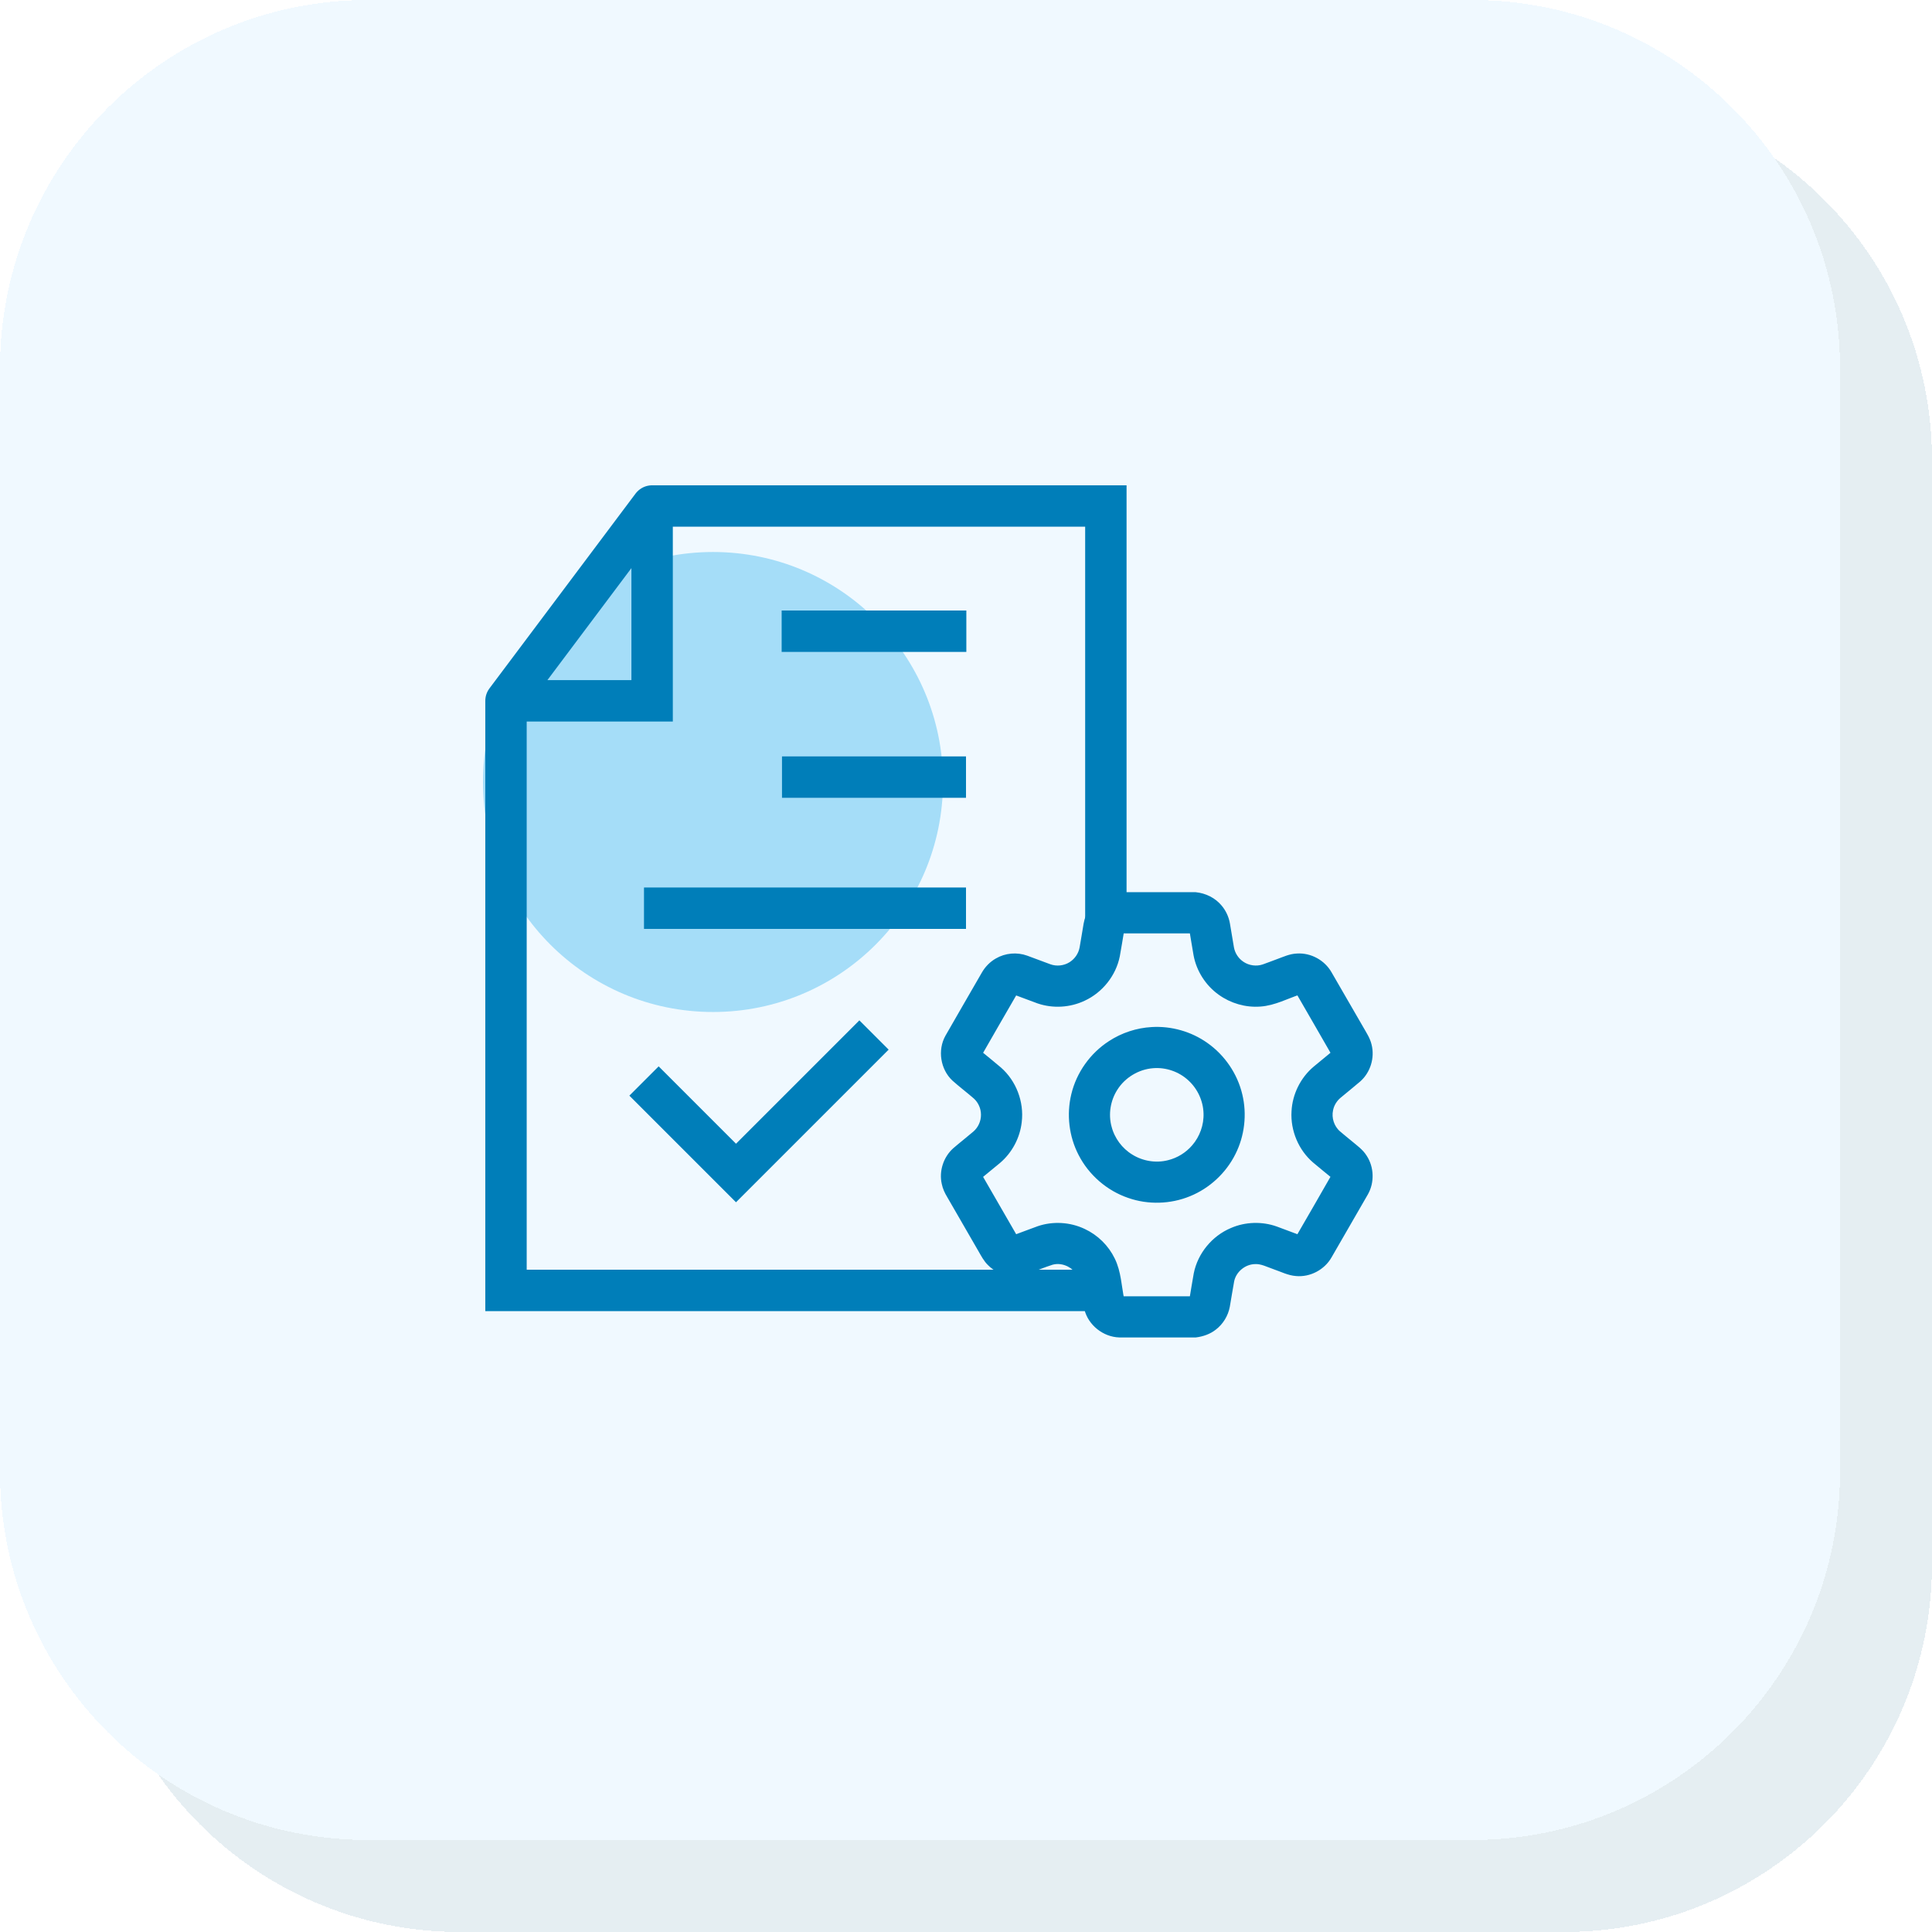
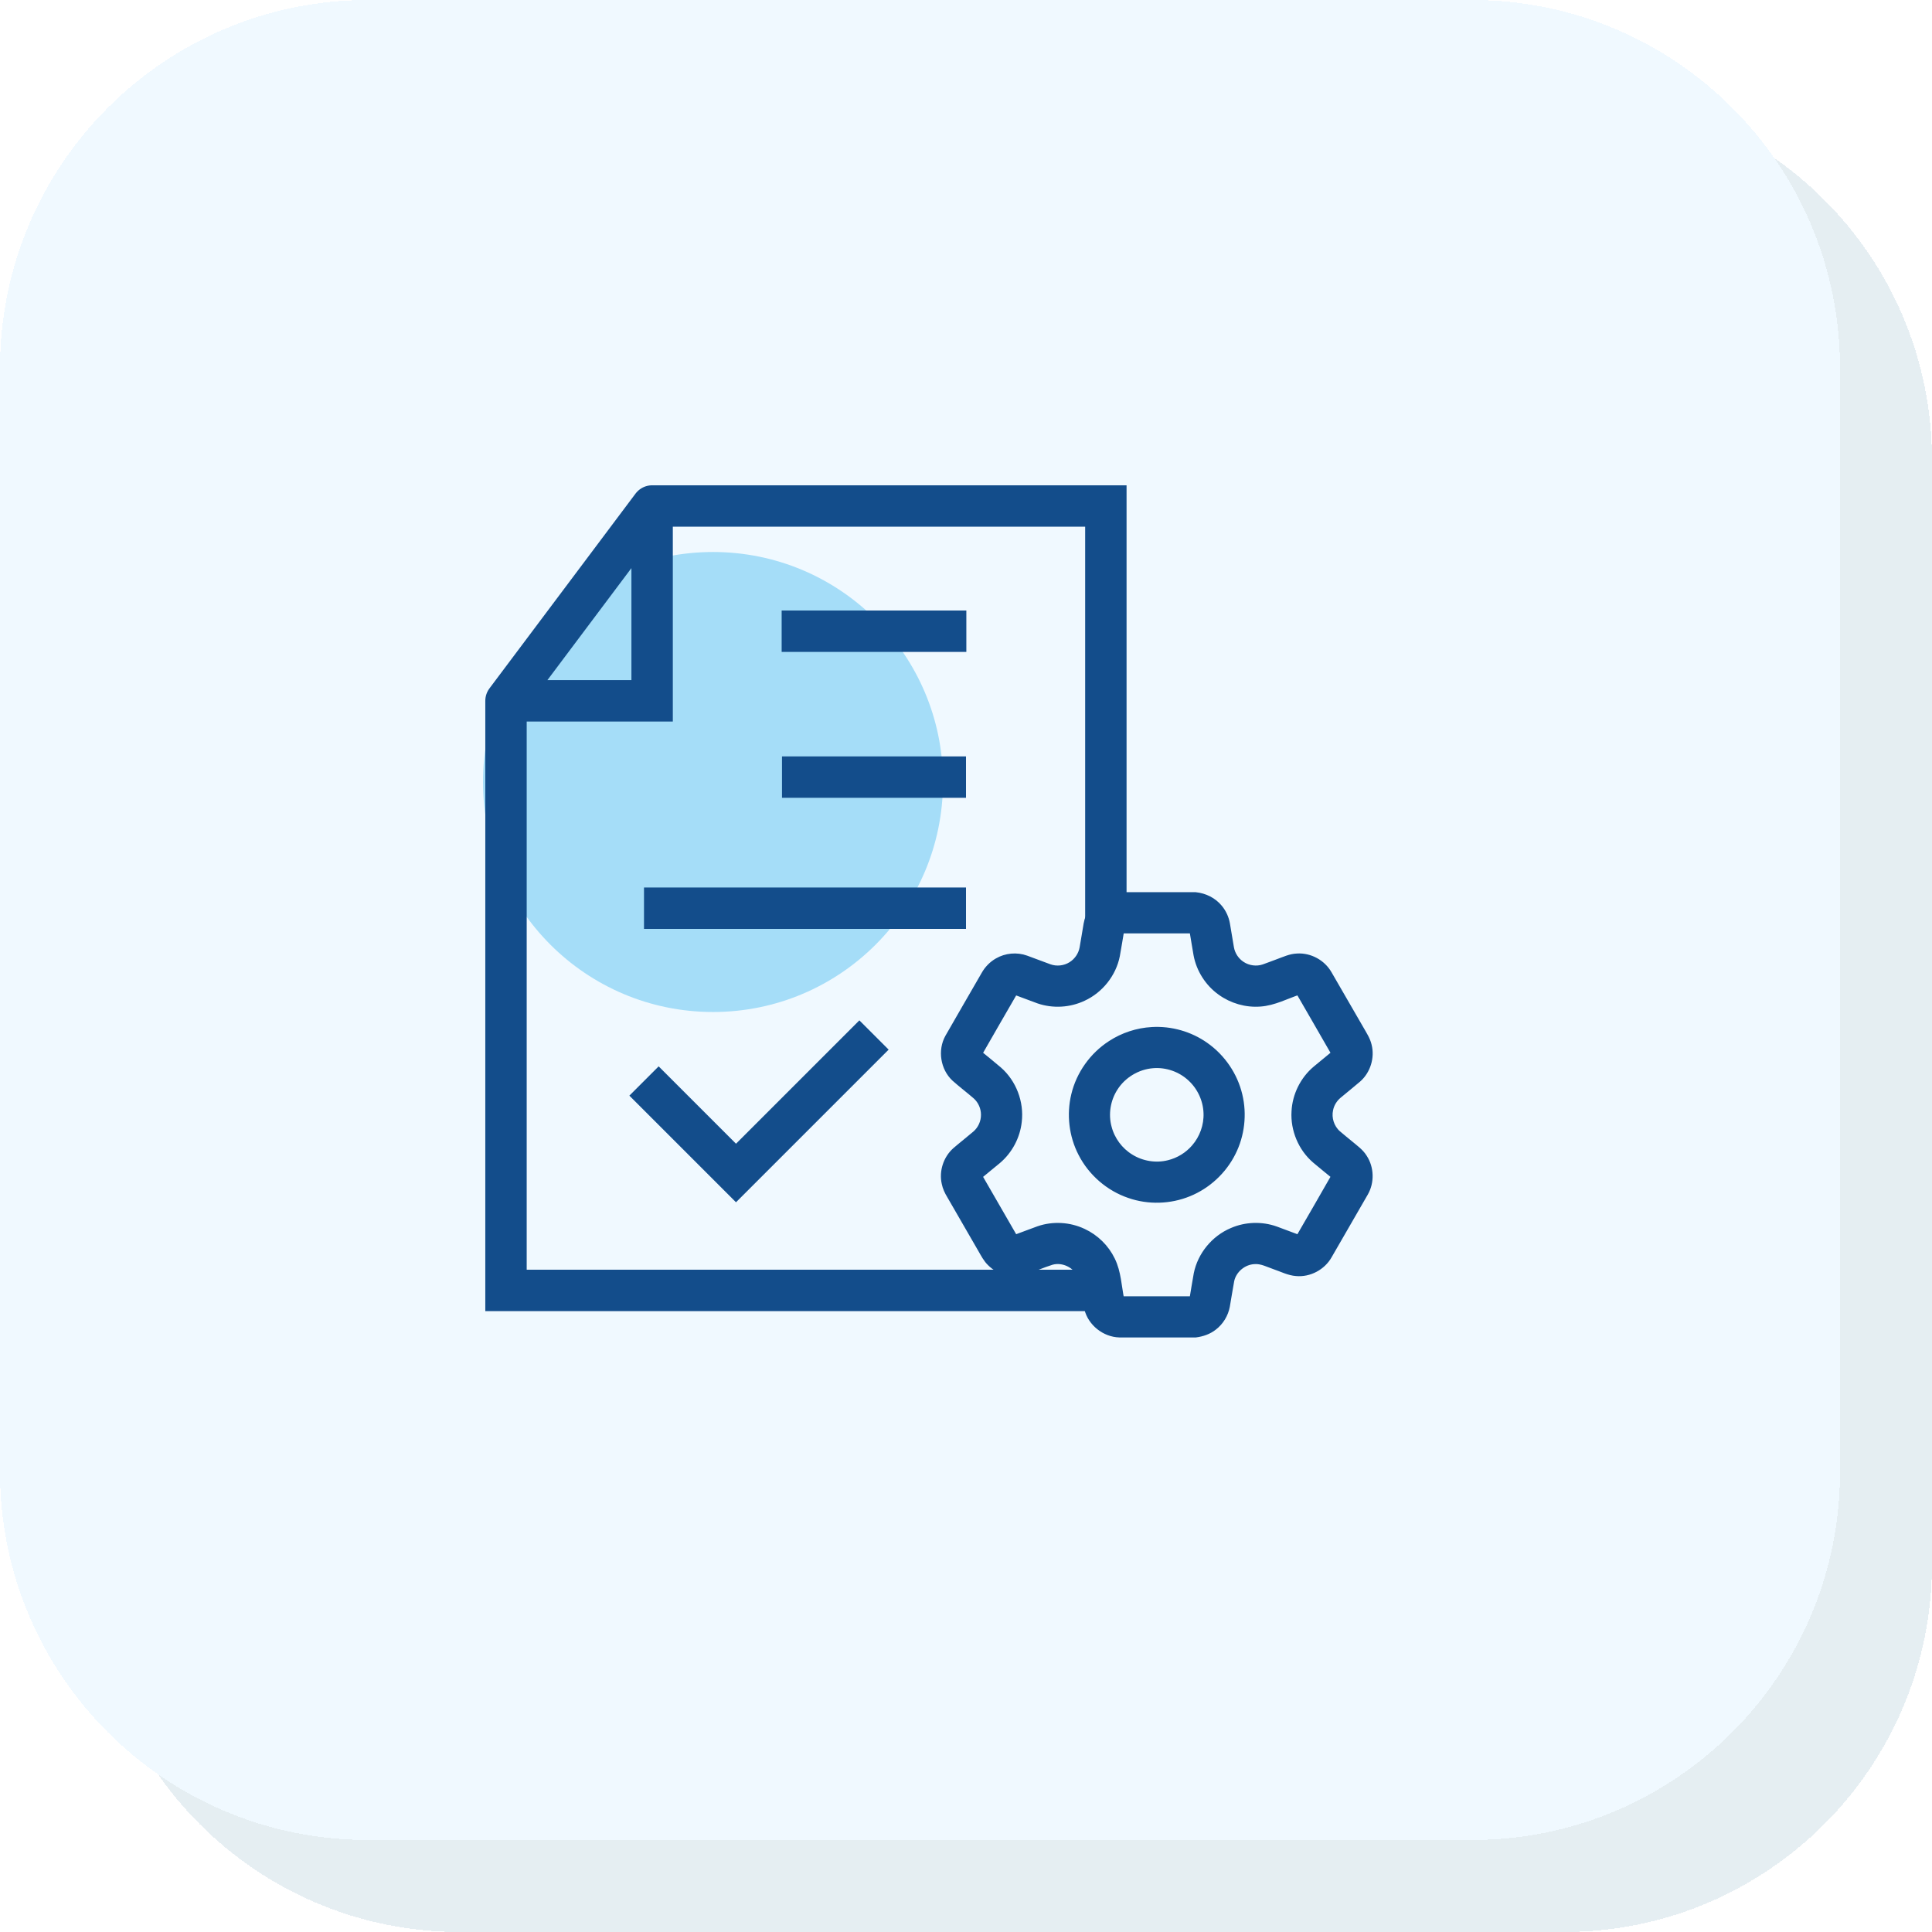
<svg xmlns="http://www.w3.org/2000/svg" width="84" height="84" viewBox="0 0 84 84" fill="none">
  <g filter="url(#filter0_d_9015_30674)">
    <rect width="80" height="80" rx="16" fill="#F0F9FF" shape-rendering="crispEdges" />
    <circle cx="31" cy="34" r="10" fill="#A5DDF8" />
-     <path d="M48.581 38.941H51.979C52.371 38.981 52.751 39.166 53.002 39.473C53.17 39.673 53.282 39.918 53.327 40.175C53.387 40.521 53.441 40.869 53.502 41.216C53.555 41.513 53.735 41.784 53.989 41.948C54.267 42.132 54.629 42.181 54.946 42.075C55.157 42.002 55.363 41.919 55.572 41.843C55.843 41.746 56.109 41.616 56.401 41.607C56.947 41.573 57.491 41.871 57.761 42.345C58.225 43.146 58.687 43.948 59.151 44.749C59.279 44.977 59.43 45.198 59.489 45.456C59.62 45.974 59.442 46.552 59.043 46.906C58.762 47.149 58.47 47.377 58.187 47.616C57.996 47.776 57.86 48 57.812 48.244C57.73 48.62 57.862 49.033 58.149 49.291C58.32 49.442 58.501 49.582 58.677 49.729C58.897 49.916 59.145 50.084 59.298 50.336C59.59 50.785 59.607 51.394 59.341 51.859C58.817 52.773 58.288 53.685 57.761 54.597C57.485 55.081 56.921 55.381 56.365 55.331C56.04 55.308 55.748 55.153 55.444 55.05C55.148 54.95 54.858 54.786 54.535 54.812C54.053 54.833 53.611 55.203 53.513 55.676C53.442 56.047 53.39 56.42 53.322 56.791C53.256 57.143 53.058 57.469 52.774 57.688C52.548 57.868 52.267 57.964 51.983 58H48.67C48.036 57.981 47.448 57.516 47.293 56.9C47.199 56.477 47.158 56.043 47.063 55.62C46.919 55.058 46.285 54.689 45.725 54.843C45.33 54.967 44.951 55.135 44.558 55.267C44.048 55.433 43.454 55.291 43.075 54.911C42.896 54.744 42.787 54.521 42.665 54.313C42.215 53.535 41.766 52.755 41.316 51.977C41.216 51.812 41.131 51.635 41.093 51.444C40.978 50.937 41.16 50.379 41.548 50.034C41.836 49.786 42.136 49.554 42.424 49.307C42.662 49.1 42.803 48.787 42.801 48.471C42.803 48.163 42.67 47.856 42.441 47.65C42.136 47.384 41.811 47.14 41.51 46.871C41.04 46.429 40.922 45.67 41.236 45.107C41.759 44.192 42.289 43.281 42.815 42.368C42.946 42.136 43.139 41.937 43.371 41.804C43.741 41.587 44.206 41.545 44.609 41.691C44.945 41.813 45.279 41.943 45.615 42.065C45.931 42.181 46.297 42.141 46.581 41.962C46.845 41.798 47.034 41.52 47.088 41.214C47.15 40.868 47.203 40.521 47.263 40.175C47.3 39.962 47.383 39.757 47.507 39.579C47.75 39.221 48.156 38.997 48.581 38.941ZM48.73 40.431C48.665 40.803 48.61 41.177 48.54 41.549C48.382 42.341 47.827 43.037 47.095 43.374C46.495 43.659 45.784 43.7 45.156 43.483C44.808 43.357 44.463 43.222 44.115 43.095C43.593 44 43.068 44.902 42.551 45.809C42.841 46.046 43.132 46.282 43.418 46.525C44.046 47.073 44.374 47.937 44.275 48.764C44.205 49.414 43.877 50.03 43.378 50.452C43.103 50.681 42.827 50.907 42.55 51.133C43.069 52.039 43.593 52.942 44.115 53.846C44.464 53.719 44.81 53.583 45.159 53.458C45.787 53.241 46.496 53.283 47.095 53.567C47.632 53.816 48.078 54.254 48.334 54.787C48.598 55.324 48.612 55.934 48.73 56.511C49.773 56.511 50.817 56.511 51.861 56.511C51.925 56.138 51.981 55.763 52.05 55.391C52.213 54.571 52.803 53.856 53.572 53.532C54.164 53.273 54.854 53.251 55.462 53.468C55.801 53.591 56.138 53.72 56.475 53.846C56.996 52.941 57.525 52.039 58.039 51.131C57.754 50.901 57.472 50.667 57.191 50.433C56.59 49.918 56.255 49.116 56.303 48.327C56.337 47.624 56.674 46.943 57.213 46.49C57.487 46.261 57.763 46.034 58.04 45.808C57.523 44.902 56.997 44.001 56.477 43.096C55.919 43.28 55.385 43.573 54.79 43.614C54.183 43.661 53.563 43.481 53.071 43.124C52.539 42.743 52.162 42.154 52.042 41.51C51.978 41.151 51.923 40.79 51.861 40.431C50.817 40.43 49.773 40.43 48.73 40.431Z" fill="#007EB9" stroke="#007EB9" stroke-width="0.3" />
-     <path d="M50.084 44.804C50.903 44.755 51.736 44.991 52.406 45.466C53.131 45.975 53.663 46.753 53.867 47.615C54.068 48.449 53.965 49.351 53.578 50.115C53.184 50.903 52.498 51.54 51.682 51.871C50.869 52.205 49.934 52.233 49.104 51.943C48.214 51.641 47.454 50.981 47.027 50.144C46.627 49.372 46.52 48.455 46.724 47.611C46.939 46.706 47.517 45.895 48.298 45.391C48.829 45.044 49.451 44.839 50.084 44.804ZM50.124 46.294C49.452 46.345 48.815 46.727 48.455 47.298C48.131 47.802 48.026 48.442 48.184 49.021C48.322 49.559 48.676 50.037 49.15 50.326C49.64 50.632 50.255 50.733 50.816 50.59C51.252 50.484 51.653 50.237 51.945 49.897C52.303 49.486 52.498 48.938 52.477 48.395C52.459 47.821 52.201 47.261 51.78 46.873C51.341 46.459 50.725 46.244 50.124 46.294Z" fill="#007EB9" stroke="#007EB9" stroke-width="0.3" />
-     <path d="M47.412 56.105H22V30.471M48.081 40V22H28.353M28.353 22L22 30.471M28.353 22V30.471H22" stroke="#007EB9" stroke-width="1.8" stroke-linecap="round" />
-     <line x1="33.985" y1="27.444" x2="42.015" y2="27.444" stroke="#007EB9" stroke-width="1.8" />
-     <line x1="34" y1="33.787" x2="42" y2="33.787" stroke="#007EB9" stroke-width="1.8" />
-     <path d="M28 39.487L42 39.487" stroke="#007EB9" stroke-width="1.8" />
-     <path d="M28 47L32 51L38 45" stroke="#007EB9" stroke-width="1.8" />
+     <path d="M48.581 38.941H51.979C52.371 38.981 52.751 39.166 53.002 39.473C53.17 39.673 53.282 39.918 53.327 40.175C53.387 40.521 53.441 40.869 53.502 41.216C53.555 41.513 53.735 41.784 53.989 41.948C54.267 42.132 54.629 42.181 54.946 42.075C55.157 42.002 55.363 41.919 55.572 41.843C55.843 41.746 56.109 41.616 56.401 41.607C56.947 41.573 57.491 41.871 57.761 42.345C58.225 43.146 58.687 43.948 59.151 44.749C59.279 44.977 59.43 45.198 59.489 45.456C59.62 45.974 59.442 46.552 59.043 46.906C58.762 47.149 58.47 47.377 58.187 47.616C57.996 47.776 57.86 48 57.812 48.244C57.73 48.62 57.862 49.033 58.149 49.291C58.32 49.442 58.501 49.582 58.677 49.729C58.897 49.916 59.145 50.084 59.298 50.336C59.59 50.785 59.607 51.394 59.341 51.859C58.817 52.773 58.288 53.685 57.761 54.597C57.485 55.081 56.921 55.381 56.365 55.331C56.04 55.308 55.748 55.153 55.444 55.05C55.148 54.95 54.858 54.786 54.535 54.812C54.053 54.833 53.611 55.203 53.513 55.676C53.442 56.047 53.39 56.42 53.322 56.791C53.256 57.143 53.058 57.469 52.774 57.688C52.548 57.868 52.267 57.964 51.983 58H48.67C48.036 57.981 47.448 57.516 47.293 56.9C47.199 56.477 47.158 56.043 47.063 55.62C46.919 55.058 46.285 54.689 45.725 54.843C45.33 54.967 44.951 55.135 44.558 55.267C44.048 55.433 43.454 55.291 43.075 54.911C42.896 54.744 42.787 54.521 42.665 54.313C42.215 53.535 41.766 52.755 41.316 51.977C41.216 51.812 41.131 51.635 41.093 51.444C40.978 50.937 41.16 50.379 41.548 50.034C41.836 49.786 42.136 49.554 42.424 49.307C42.662 49.1 42.803 48.787 42.801 48.471C42.803 48.163 42.67 47.856 42.441 47.65C42.136 47.384 41.811 47.14 41.51 46.871C41.04 46.429 40.922 45.67 41.236 45.107C41.759 44.192 42.289 43.281 42.815 42.368C42.946 42.136 43.139 41.937 43.371 41.804C43.741 41.587 44.206 41.545 44.609 41.691C44.945 41.813 45.279 41.943 45.615 42.065C45.931 42.181 46.297 42.141 46.581 41.962C46.845 41.798 47.034 41.52 47.088 41.214C47.15 40.868 47.203 40.521 47.263 40.175C47.3 39.962 47.383 39.757 47.507 39.579C47.75 39.221 48.156 38.997 48.581 38.941ZM48.73 40.431C48.665 40.803 48.61 41.177 48.54 41.549C48.382 42.341 47.827 43.037 47.095 43.374C46.495 43.659 45.784 43.7 45.156 43.483C44.808 43.357 44.463 43.222 44.115 43.095C43.593 44 43.068 44.902 42.551 45.809C42.841 46.046 43.132 46.282 43.418 46.525C44.046 47.073 44.374 47.937 44.275 48.764C44.205 49.414 43.877 50.03 43.378 50.452C43.103 50.681 42.827 50.907 42.55 51.133C43.069 52.039 43.593 52.942 44.115 53.846C44.464 53.719 44.81 53.583 45.159 53.458C45.787 53.241 46.496 53.283 47.095 53.567C47.632 53.816 48.078 54.254 48.334 54.787C48.598 55.324 48.612 55.934 48.73 56.511C49.773 56.511 50.817 56.511 51.861 56.511C51.925 56.138 51.981 55.763 52.05 55.391C52.213 54.571 52.803 53.856 53.572 53.532C54.164 53.273 54.854 53.251 55.462 53.468C55.801 53.591 56.138 53.72 56.475 53.846C56.996 52.941 57.525 52.039 58.039 51.131C57.754 50.901 57.472 50.667 57.191 50.433C56.59 49.918 56.255 49.116 56.303 48.327C56.337 47.624 56.674 46.943 57.213 46.49C57.487 46.261 57.763 46.034 58.04 45.808C57.523 44.902 56.997 44.001 56.477 43.096C55.919 43.28 55.385 43.573 54.79 43.614C54.183 43.661 53.563 43.481 53.071 43.124C52.539 42.743 52.162 42.154 52.042 41.51C51.978 41.151 51.923 40.79 51.861 40.431C50.817 40.43 49.773 40.43 48.73 40.431Z" fill="#134D8B" stroke="#134D8B" stroke-width="0.3" />
+     <path d="M50.084 44.804C50.903 44.755 51.736 44.991 52.406 45.466C53.131 45.975 53.663 46.753 53.867 47.615C54.068 48.449 53.965 49.351 53.578 50.115C53.184 50.903 52.498 51.54 51.682 51.871C50.869 52.205 49.934 52.233 49.104 51.943C48.214 51.641 47.454 50.981 47.027 50.144C46.627 49.372 46.52 48.455 46.724 47.611C46.939 46.706 47.517 45.895 48.298 45.391C48.829 45.044 49.451 44.839 50.084 44.804ZM50.124 46.294C49.452 46.345 48.815 46.727 48.455 47.298C48.131 47.802 48.026 48.442 48.184 49.021C48.322 49.559 48.676 50.037 49.15 50.326C49.64 50.632 50.255 50.733 50.816 50.59C51.252 50.484 51.653 50.237 51.945 49.897C52.303 49.486 52.498 48.938 52.477 48.395C52.459 47.821 52.201 47.261 51.78 46.873C51.341 46.459 50.725 46.244 50.124 46.294Z" fill="#134D8B" stroke="#134D8B" stroke-width="0.3" />
+     <path d="M47.412 56.105H22V30.471M48.081 40V22H28.353M28.353 22L22 30.471M28.353 22V30.471H22" stroke="#134D8B" stroke-width="1.8" stroke-linecap="round" />
+     <line x1="33.985" y1="27.444" x2="42.015" y2="27.444" stroke="#134D8B" stroke-width="1.8" />
+     <line x1="34" y1="33.787" x2="42" y2="33.787" stroke="#134D8B" stroke-width="1.8" />
+     <path d="M28 39.487L42 39.487" stroke="#134D8B" stroke-width="1.8" />
+     <path d="M28 47L32 51L38 45" stroke="#134D8B" stroke-width="1.8" />
  </g>
  <defs>
    <filter id="filter0_d_9015_30674" x="0" y="0" width="84" height="84" filterUnits="userSpaceOnUse" color-interpolation-filters="sRGB">
      <feFlood flood-opacity="0" result="BackgroundImageFix" />
      <feColorMatrix in="SourceAlpha" type="matrix" values="0 0 0 0 0 0 0 0 0 0 0 0 0 0 0 0 0 0 127 0" result="hardAlpha" />
      <feOffset dx="4" dy="4" />
      <feComposite in2="hardAlpha" operator="out" />
      <feColorMatrix type="matrix" values="0 0 0 0 0 0 0 0 0 0.346 0 0 0 0 0.508 0 0 0 0.1 0" />
      <feBlend mode="normal" in2="BackgroundImageFix" result="effect1_dropShadow_9015_30674" />
      <feBlend mode="normal" in="SourceGraphic" in2="effect1_dropShadow_9015_30674" result="shape" />
    </filter>
  </defs>
</svg>
